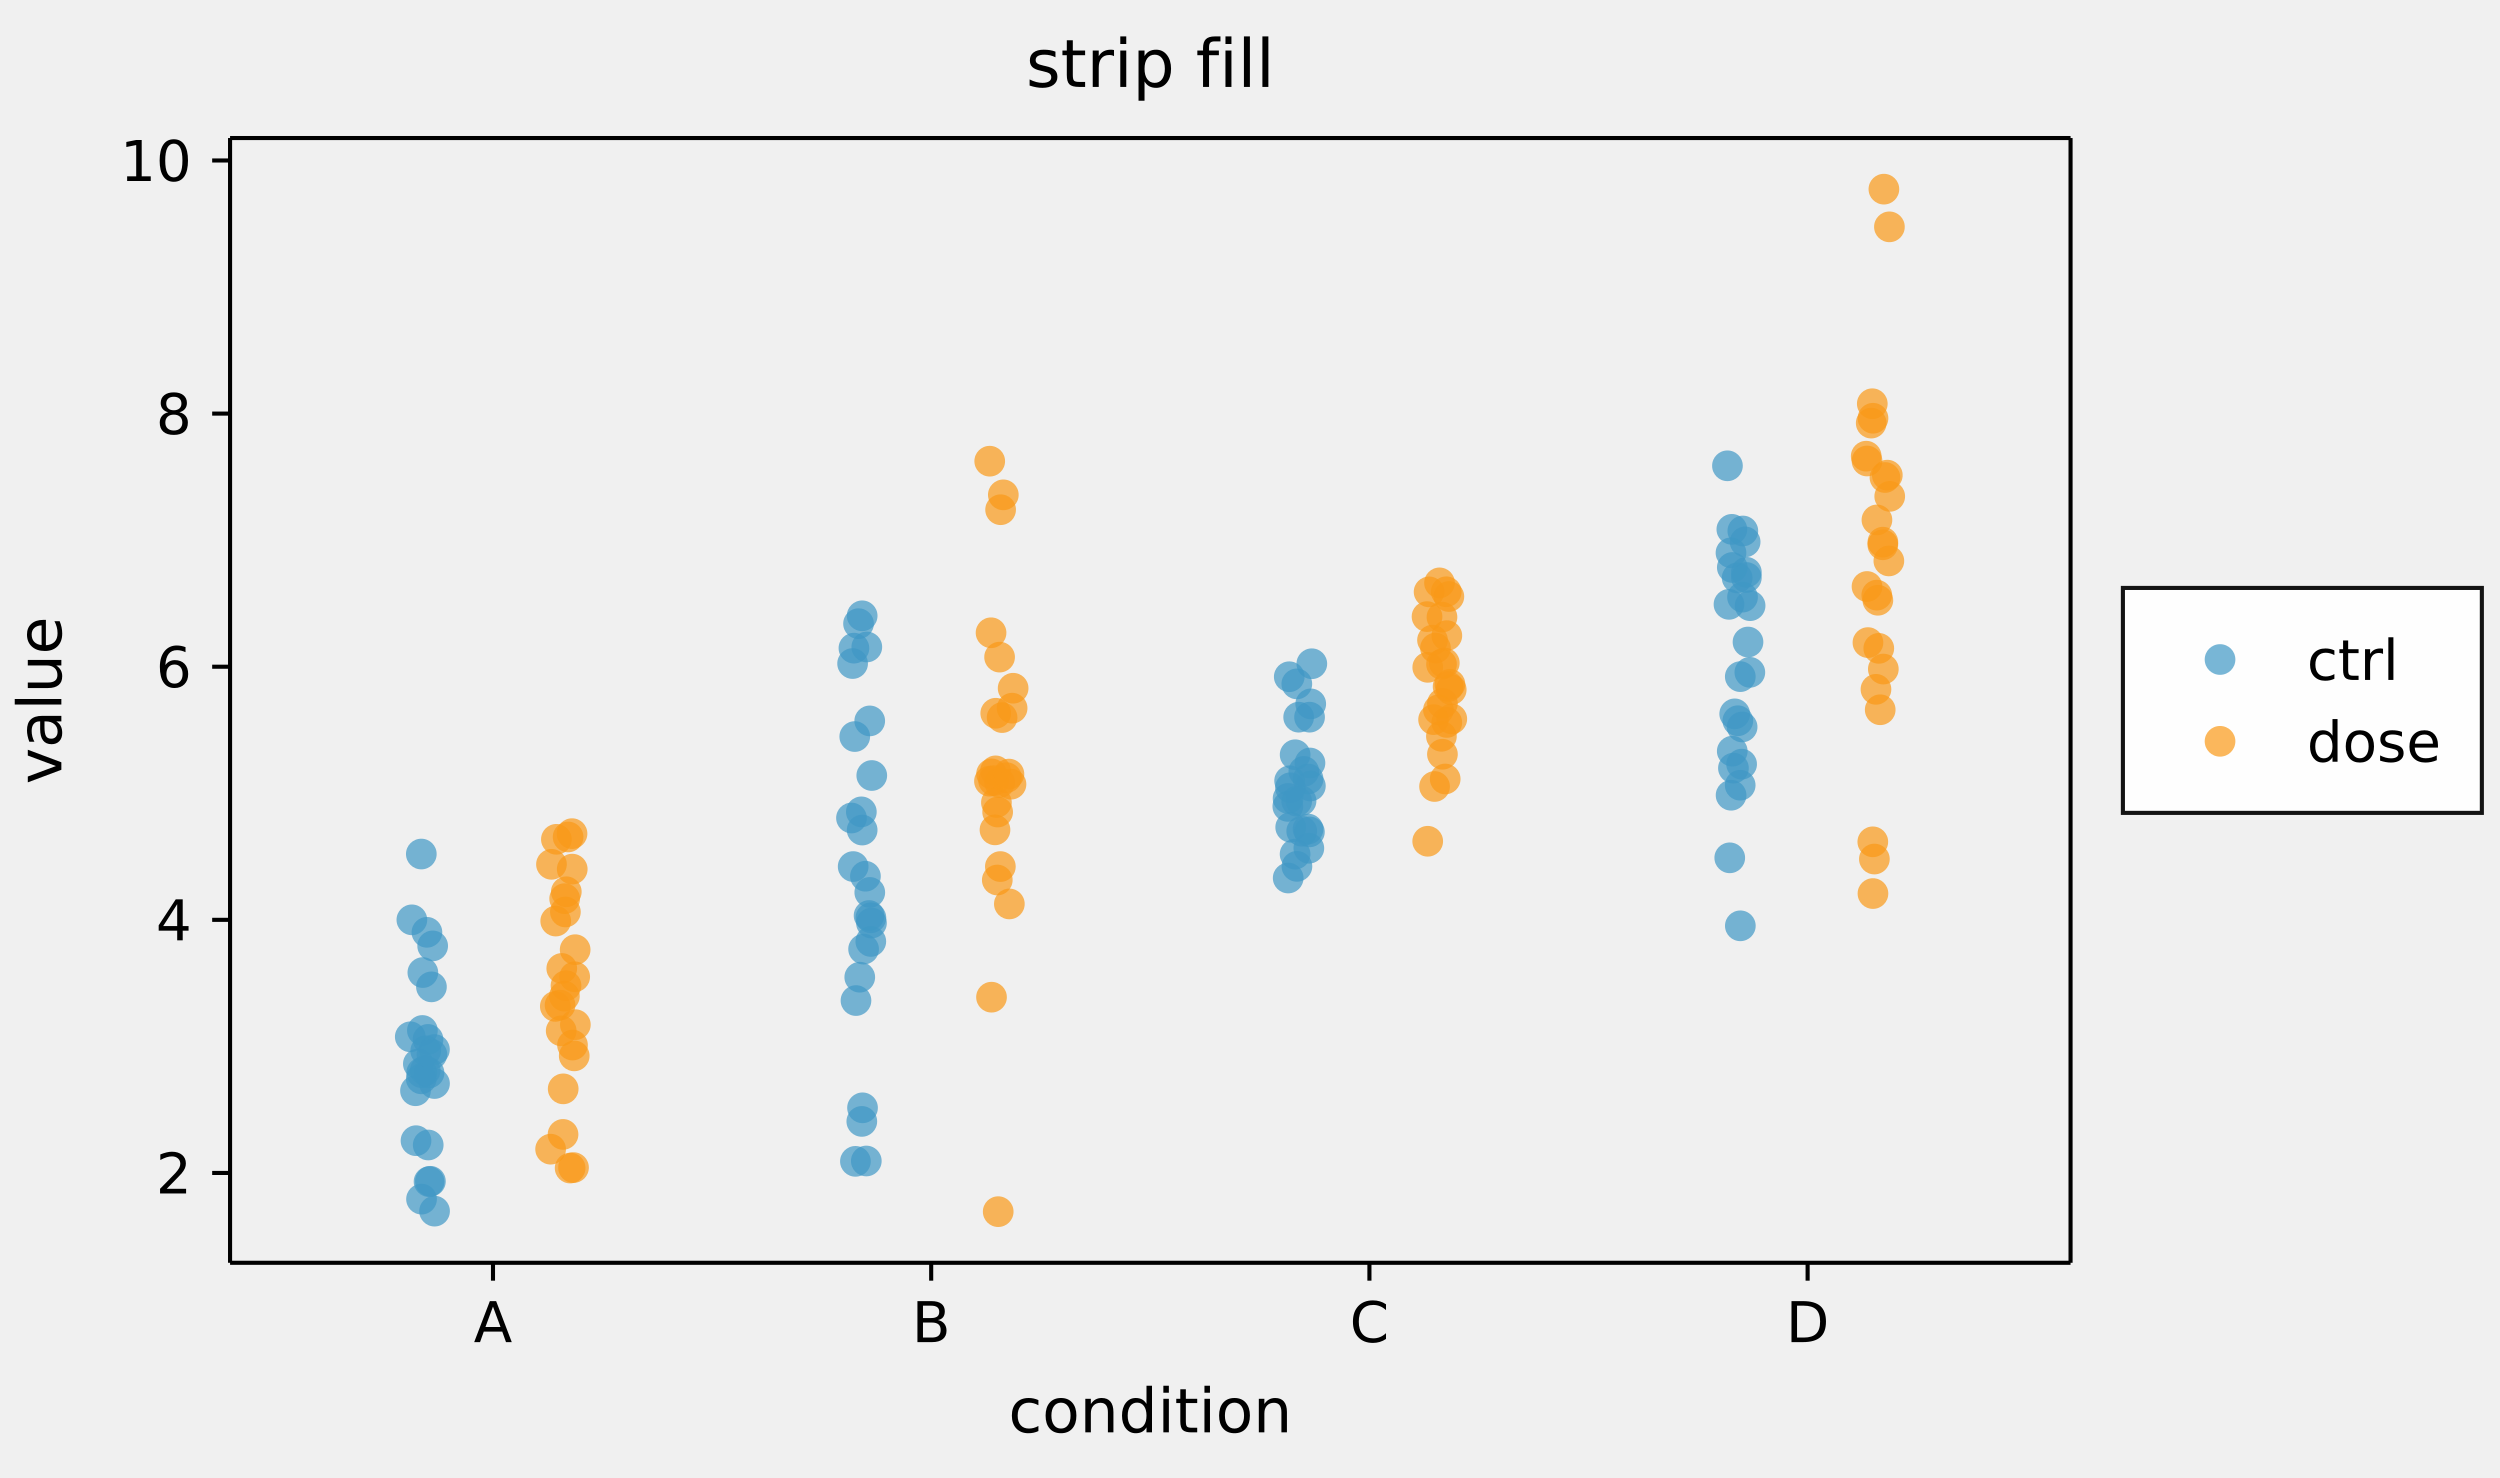
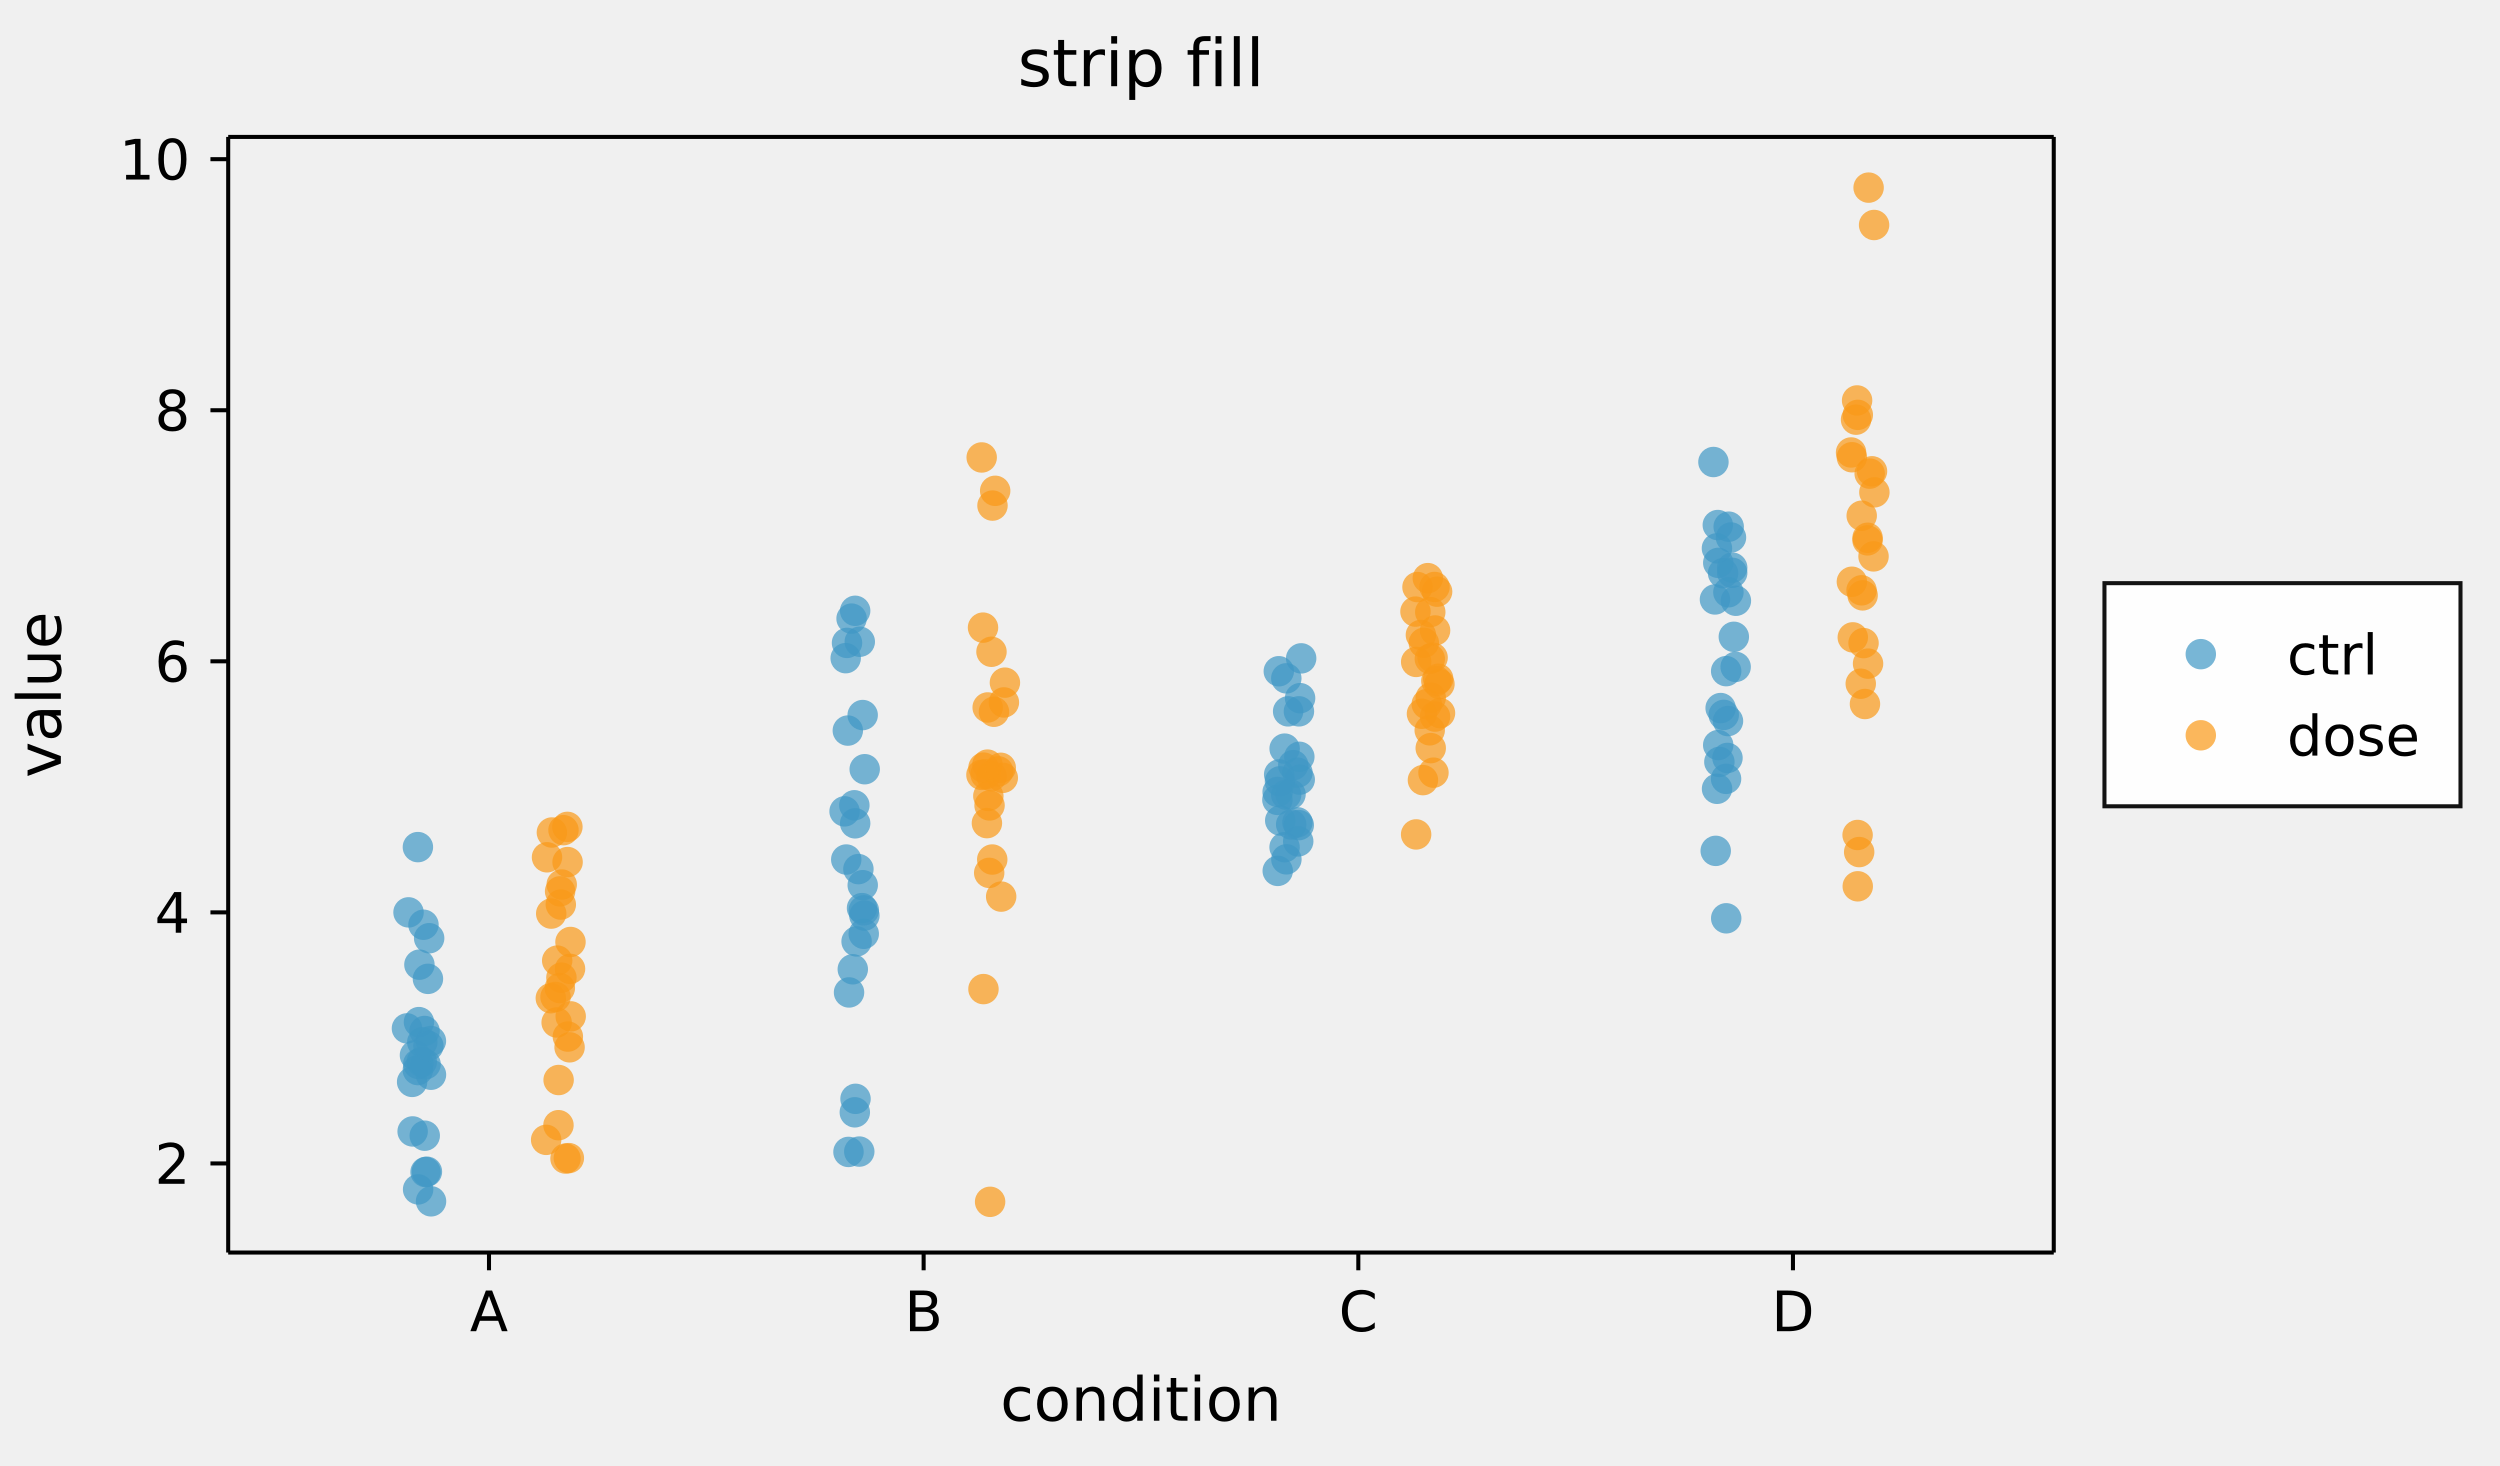
- <svg xmlns="http://www.w3.org/2000/svg" width="489" height="289" viewBox="0 0 489 289" font-family="DejaVu Sans, Bitstream Vera Sans, Verdana, Arial, sans-serif" font-size="11" style="background:#fff" data-plotlet-version="0.4.5" data-plotlet-schema="2" data-plotlet-kind="figure">
-   <g transform="translate(45,27)" data-plotlet-kind="panel" data-plotlet-title="strip fill" data-plotlet-xlabel="condition" data-plotlet-ylabel="value" data-plotlet-xscale="category" data-plotlet-yscale="linear" data-plotlet-ylim="1.29028640204,10.1774300857" data-plotlet-panel-bbox="0,0,489,289" data-plotlet-data-area="45,27,360,220">
+ <svg xmlns="http://www.w3.org/2000/svg" width="493" height="289" viewBox="0 0 493 289" font-family="DejaVu Sans, Bitstream Vera Sans, Verdana, Arial, sans-serif" font-size="11" style="background:#fff" data-plotlet-version="0.4.5" data-plotlet-schema="2" data-plotlet-kind="figure">
+   <g transform="translate(45,27)" data-plotlet-kind="panel" data-plotlet-title="strip fill" data-plotlet-xlabel="condition" data-plotlet-ylabel="value" data-plotlet-xscale="category" data-plotlet-yscale="linear" data-plotlet-ylim="1.29028640204,10.1774300857" data-plotlet-panel-bbox="0,0,493,289" data-plotlet-data-area="45,27,360,220">
    <svg x="0" y="0" width="360" height="220" overflow="hidden">
      <g class="plotlet-artist" data-plotlet-type="strip" data-plotlet-index="0" data-plotlet-color="#1f77b4">
        <circle cx="35.25" cy="175.80" r="3.00" fill="#3F97C5" opacity="0.7" />
        <circle cx="35.56" cy="152.92" r="3.00" fill="#3F97C5" opacity="0.7" />
        <circle cx="36.37" cy="196.12" r="3.00" fill="#3F97C5" opacity="0.7" />
        <circle cx="39.63" cy="158.02" r="3.00" fill="#3F97C5" opacity="0.7" />
        <circle cx="37.49" cy="182.81" r="3.00" fill="#3F97C5" opacity="0.7" />
        <circle cx="38.92" cy="182.86" r="3.00" fill="#3F97C5" opacity="0.7" />
        <circle cx="37.41" cy="140.05" r="3.00" fill="#3F97C5" opacity="0.7" />
        <circle cx="37.62" cy="174.56" r="3.00" fill="#3F97C5" opacity="0.7" />
        <circle cx="38.27" cy="178.53" r="3.00" fill="#3F97C5" opacity="0.7" />
        <circle cx="37.71" cy="163.23" r="3.00" fill="#3F97C5" opacity="0.7" />
        <circle cx="38.51" cy="155.36" r="3.00" fill="#3F97C5" opacity="0.7" />
        <circle cx="39.98" cy="178.29" r="3.00" fill="#3F97C5" opacity="0.7" />
        <circle cx="39.39" cy="166.03" r="3.00" fill="#3F97C5" opacity="0.7" />
        <circle cx="38.76" cy="196.96" r="3.00" fill="#3F97C5" opacity="0.7" />
        <circle cx="39.99" cy="184.94" r="3.00" fill="#3F97C5" opacity="0.7" />
        <circle cx="36.27" cy="186.35" r="3.00" fill="#3F97C5" opacity="0.7" />
        <circle cx="39.19" cy="204.06" r="3.00" fill="#3F97C5" opacity="0.7" />
        <circle cx="37.45" cy="207.55" r="3.00" fill="#3F97C5" opacity="0.7" />
        <circle cx="40.00" cy="209.90" r="3.00" fill="#3F97C5" opacity="0.7" />
        <circle cx="38.18" cy="182.40" r="3.00" fill="#3F97C5" opacity="0.7" />
        <circle cx="36.83" cy="181.09" r="3.00" fill="#3F97C5" opacity="0.7" />
        <circle cx="37.40" cy="184.02" r="3.00" fill="#3F97C5" opacity="0.7" />
        <circle cx="38.72" cy="176.31" r="3.00" fill="#3F97C5" opacity="0.7" />
        <circle cx="38.92" cy="204.13" r="3.00" fill="#3F97C5" opacity="0.7" />
        <circle cx="39.48" cy="179.25" r="3.00" fill="#3F97C5" opacity="0.7" />
        <circle cx="63.70" cy="153.16" r="3.00" fill="#F99917" opacity="0.7" />
        <circle cx="66.93" cy="143.00" r="3.00" fill="#F99917" opacity="0.7" />
        <circle cx="64.77" cy="174.63" r="3.00" fill="#F99917" opacity="0.7" />
        <circle cx="65.71" cy="165.79" r="3.00" fill="#F99917" opacity="0.7" />
        <circle cx="62.70" cy="197.78" r="3.00" fill="#F99917" opacity="0.7" />
        <circle cx="65.40" cy="167.85" r="3.00" fill="#F99917" opacity="0.7" />
        <circle cx="67.18" cy="201.38" r="3.00" fill="#F99917" opacity="0.7" />
        <circle cx="65.16" cy="185.98" r="3.00" fill="#F99917" opacity="0.7" />
        <circle cx="66.89" cy="136.06" r="3.00" fill="#F99917" opacity="0.7" />
        <circle cx="66.52" cy="201.47" r="3.00" fill="#F99917" opacity="0.7" />
        <circle cx="62.87" cy="142.06" r="3.00" fill="#F99917" opacity="0.7" />
        <circle cx="65.59" cy="151.38" r="3.00" fill="#F99917" opacity="0.7" />
        <circle cx="67.41" cy="164.06" r="3.00" fill="#F99917" opacity="0.7" />
        <circle cx="65.45" cy="148.78" r="3.00" fill="#F99917" opacity="0.7" />
        <circle cx="65.77" cy="147.43" r="3.00" fill="#F99917" opacity="0.7" />
        <circle cx="63.83" cy="137.17" r="3.00" fill="#F99917" opacity="0.7" />
        <circle cx="64.88" cy="162.43" r="3.00" fill="#F99917" opacity="0.7" />
        <circle cx="64.55" cy="169.60" r="3.00" fill="#F99917" opacity="0.7" />
        <circle cx="63.62" cy="169.85" r="3.00" fill="#F99917" opacity="0.7" />
        <circle cx="66.98" cy="177.41" r="3.00" fill="#F99917" opacity="0.7" />
        <circle cx="67.50" cy="158.76" r="3.00" fill="#F99917" opacity="0.7" />
        <circle cx="67.54" cy="173.43" r="3.00" fill="#F99917" opacity="0.7" />
        <circle cx="66.12" cy="136.71" r="3.00" fill="#F99917" opacity="0.7" />
        <circle cx="65.13" cy="194.89" r="3.00" fill="#F99917" opacity="0.7" />
        <circle cx="67.32" cy="179.53" r="3.00" fill="#F99917" opacity="0.7" />
        <circle cx="123.17" cy="164.14" r="3.00" fill="#3F97C5" opacity="0.7" />
        <circle cx="123.57" cy="192.35" r="3.00" fill="#3F97C5" opacity="0.7" />
        <circle cx="123.64" cy="93.45" r="3.00" fill="#3F97C5" opacity="0.7" />
        <circle cx="122.32" cy="200.16" r="3.00" fill="#3F97C5" opacity="0.7" />
        <circle cx="125.13" cy="147.56" r="3.00" fill="#3F97C5" opacity="0.7" />
        <circle cx="125.46" cy="153.55" r="3.00" fill="#3F97C5" opacity="0.7" />
        <circle cx="124.55" cy="99.55" r="3.00" fill="#3F97C5" opacity="0.7" />
        <circle cx="123.71" cy="189.69" r="3.00" fill="#3F97C5" opacity="0.7" />
        <circle cx="125.12" cy="114.01" r="3.00" fill="#3F97C5" opacity="0.7" />
        <circle cx="123.92" cy="158.65" r="3.00" fill="#3F97C5" opacity="0.7" />
        <circle cx="124.28" cy="144.39" r="3.00" fill="#3F97C5" opacity="0.7" />
        <circle cx="125.33" cy="157.15" r="3.00" fill="#3F97C5" opacity="0.7" />
        <circle cx="125.52" cy="124.69" r="3.00" fill="#3F97C5" opacity="0.7" />
        <circle cx="122.43" cy="168.71" r="3.00" fill="#3F97C5" opacity="0.7" />
        <circle cx="121.88" cy="142.50" r="3.00" fill="#3F97C5" opacity="0.7" />
        <circle cx="123.48" cy="131.80" r="3.00" fill="#3F97C5" opacity="0.7" />
        <circle cx="122.93" cy="94.99" r="3.00" fill="#3F97C5" opacity="0.7" />
        <circle cx="124.45" cy="200.09" r="3.00" fill="#3F97C5" opacity="0.7" />
        <circle cx="121.77" cy="102.79" r="3.00" fill="#3F97C5" opacity="0.7" />
        <circle cx="122.19" cy="117.07" r="3.00" fill="#3F97C5" opacity="0.7" />
        <circle cx="125.35" cy="152.52" r="3.00" fill="#3F97C5" opacity="0.7" />
        <circle cx="121.55" cy="133.00" r="3.00" fill="#3F97C5" opacity="0.7" />
        <circle cx="124.99" cy="152.08" r="3.00" fill="#3F97C5" opacity="0.7" />
        <circle cx="122.03" cy="99.78" r="3.00" fill="#3F97C5" opacity="0.7" />
        <circle cx="123.64" cy="135.36" r="3.00" fill="#3F97C5" opacity="0.7" />
        <circle cx="150.53" cy="126.08" r="3.00" fill="#F99917" opacity="0.7" />
        <circle cx="152.75" cy="126.39" r="3.00" fill="#F99917" opacity="0.7" />
        <circle cx="149.35" cy="125.69" r="3.00" fill="#F99917" opacity="0.7" />
        <circle cx="151.86" cy="125.11" r="3.00" fill="#F99917" opacity="0.7" />
        <circle cx="150.67" cy="142.50" r="3.00" fill="#F99917" opacity="0.7" />
        <circle cx="151.25" cy="69.79" r="3.00" fill="#F99917" opacity="0.7" />
        <circle cx="148.94" cy="168.05" r="3.00" fill="#F99917" opacity="0.7" />
        <circle cx="150.25" cy="210.00" r="3.00" fill="#F99917" opacity="0.7" />
        <circle cx="149.73" cy="123.78" r="3.00" fill="#F99917" opacity="0.7" />
        <circle cx="148.95" cy="124.37" r="3.00" fill="#F99917" opacity="0.7" />
        <circle cx="152.97" cy="111.52" r="3.00" fill="#F99917" opacity="0.7" />
        <circle cx="148.54" cy="125.80" r="3.00" fill="#F99917" opacity="0.7" />
        <circle cx="152.35" cy="124.41" r="3.00" fill="#F99917" opacity="0.7" />
        <circle cx="149.77" cy="112.51" r="3.00" fill="#F99917" opacity="0.7" />
        <circle cx="148.85" cy="96.77" r="3.00" fill="#F99917" opacity="0.7" />
        <circle cx="150.14" cy="131.83" r="3.00" fill="#F99917" opacity="0.7" />
        <circle cx="149.90" cy="129.97" r="3.00" fill="#F99917" opacity="0.7" />
        <circle cx="150.72" cy="72.70" r="3.00" fill="#F99917" opacity="0.7" />
        <circle cx="153.17" cy="107.62" r="3.00" fill="#F99917" opacity="0.7" />
        <circle cx="150.07" cy="145.13" r="3.00" fill="#F99917" opacity="0.7" />
        <circle cx="148.59" cy="63.21" r="3.00" fill="#F99917" opacity="0.7" />
        <circle cx="150.52" cy="101.53" r="3.00" fill="#F99917" opacity="0.7" />
        <circle cx="149.62" cy="135.32" r="3.00" fill="#F99917" opacity="0.7" />
        <circle cx="152.43" cy="149.81" r="3.00" fill="#F99917" opacity="0.7" />
        <circle cx="151.01" cy="113.36" r="3.00" fill="#F99917" opacity="0.7" />
        <circle cx="209.62" cy="135.58" r="3.00" fill="#3F97C5" opacity="0.7" />
        <circle cx="211.01" cy="138.92" r="3.00" fill="#3F97C5" opacity="0.7" />
        <circle cx="208.68" cy="142.46" r="3.00" fill="#3F97C5" opacity="0.7" />
        <circle cx="206.90" cy="130.73" r="3.00" fill="#3F97C5" opacity="0.7" />
        <circle cx="208.66" cy="106.77" r="3.00" fill="#3F97C5" opacity="0.7" />
        <circle cx="209.49" cy="129.65" r="3.00" fill="#3F97C5" opacity="0.7" />
        <circle cx="206.97" cy="144.74" r="3.00" fill="#3F97C5" opacity="0.7" />
        <circle cx="211.15" cy="113.28" r="3.00" fill="#3F97C5" opacity="0.7" />
        <circle cx="211.23" cy="122.24" r="3.00" fill="#3F97C5" opacity="0.7" />
        <circle cx="211.38" cy="110.68" r="3.00" fill="#3F97C5" opacity="0.7" />
        <circle cx="207.18" cy="105.37" r="3.00" fill="#3F97C5" opacity="0.7" />
        <circle cx="207.25" cy="125.72" r="3.00" fill="#3F97C5" opacity="0.7" />
        <circle cx="210.86" cy="125.37" r="3.00" fill="#3F97C5" opacity="0.7" />
        <circle cx="210.03" cy="123.89" r="3.00" fill="#3F97C5" opacity="0.7" />
        <circle cx="208.32" cy="140.07" r="3.00" fill="#3F97C5" opacity="0.7" />
        <circle cx="209.02" cy="113.28" r="3.00" fill="#3F97C5" opacity="0.7" />
        <circle cx="211.59" cy="102.83" r="3.00" fill="#3F97C5" opacity="0.7" />
        <circle cx="208.33" cy="120.63" r="3.00" fill="#3F97C5" opacity="0.7" />
        <circle cx="211.31" cy="126.74" r="3.00" fill="#3F97C5" opacity="0.7" />
        <circle cx="207.41" cy="127.08" r="3.00" fill="#3F97C5" opacity="0.7" />
        <circle cx="207.46" cy="134.81" r="3.00" fill="#3F97C5" opacity="0.7" />
        <circle cx="210.85" cy="135.16" r="3.00" fill="#3F97C5" opacity="0.7" />
        <circle cx="206.95" cy="129.17" r="3.00" fill="#3F97C5" opacity="0.7" />
        <circle cx="211.12" cy="135.72" r="3.00" fill="#3F97C5" opacity="0.7" />
        <circle cx="208.63" cy="129.71" r="3.00" fill="#3F97C5" opacity="0.7" />
        <circle cx="235.60" cy="126.84" r="3.00" fill="#F99917" opacity="0.7" />
        <circle cx="235.20" cy="98.21" r="3.00" fill="#F99917" opacity="0.7" />
        <circle cx="237.51" cy="102.68" r="3.00" fill="#F99917" opacity="0.7" />
        <circle cx="237.14" cy="120.53" r="3.00" fill="#F99917" opacity="0.7" />
        <circle cx="234.26" cy="137.55" r="3.00" fill="#F99917" opacity="0.7" />
        <circle cx="234.27" cy="103.53" r="3.00" fill="#F99917" opacity="0.7" />
        <circle cx="236.57" cy="87.01" r="3.00" fill="#F99917" opacity="0.7" />
        <circle cx="237.99" cy="114.31" r="3.00" fill="#F99917" opacity="0.7" />
        <circle cx="237.14" cy="110.59" r="3.00" fill="#F99917" opacity="0.7" />
        <circle cx="236.36" cy="111.85" r="3.00" fill="#F99917" opacity="0.7" />
        <circle cx="237.05" cy="93.71" r="3.00" fill="#F99917" opacity="0.7" />
        <circle cx="236.94" cy="117.02" r="3.00" fill="#F99917" opacity="0.7" />
        <circle cx="234.53" cy="88.77" r="3.00" fill="#F99917" opacity="0.7" />
        <circle cx="238.86" cy="107.91" r="3.00" fill="#F99917" opacity="0.7" />
        <circle cx="238.40" cy="89.68" r="3.00" fill="#F99917" opacity="0.7" />
        <circle cx="236.96" cy="102.93" r="3.00" fill="#F99917" opacity="0.7" />
        <circle cx="238.61" cy="106.85" r="3.00" fill="#F99917" opacity="0.7" />
        <circle cx="237.68" cy="125.37" r="3.00" fill="#F99917" opacity="0.7" />
        <circle cx="238.97" cy="113.62" r="3.00" fill="#F99917" opacity="0.7" />
        <circle cx="238.25" cy="107.29" r="3.00" fill="#F99917" opacity="0.7" />
        <circle cx="234.13" cy="93.61" r="3.00" fill="#F99917" opacity="0.7" />
        <circle cx="235.78" cy="99.77" r="3.00" fill="#F99917" opacity="0.7" />
        <circle cx="235.41" cy="113.76" r="3.00" fill="#F99917" opacity="0.7" />
        <circle cx="238.00" cy="97.33" r="3.00" fill="#F99917" opacity="0.7" />
        <circle cx="237.89" cy="88.75" r="3.00" fill="#F99917" opacity="0.7" />
        <circle cx="295.40" cy="105.35" r="3.00" fill="#3F97C5" opacity="0.7" />
        <circle cx="294.92" cy="113.98" r="3.00" fill="#3F97C5" opacity="0.7" />
        <circle cx="294.31" cy="112.63" r="3.00" fill="#3F97C5" opacity="0.7" />
        <circle cx="295.90" cy="76.86" r="3.00" fill="#3F97C5" opacity="0.7" />
        <circle cx="296.59" cy="84.94" r="3.00" fill="#3F97C5" opacity="0.7" />
        <circle cx="293.60" cy="128.55" r="3.00" fill="#3F97C5" opacity="0.7" />
        <circle cx="295.84" cy="89.80" r="3.00" fill="#3F97C5" opacity="0.7" />
        <circle cx="295.76" cy="115.19" r="3.00" fill="#3F97C5" opacity="0.7" />
        <circle cx="294.06" cy="123.25" r="3.00" fill="#3F97C5" opacity="0.7" />
        <circle cx="292.89" cy="64.11" r="3.00" fill="#3F97C5" opacity="0.7" />
        <circle cx="293.75" cy="76.54" r="3.00" fill="#3F97C5" opacity="0.7" />
        <circle cx="295.66" cy="122.47" r="3.00" fill="#3F97C5" opacity="0.7" />
        <circle cx="296.91" cy="98.58" r="3.00" fill="#3F97C5" opacity="0.7" />
        <circle cx="294.79" cy="86.04" r="3.00" fill="#3F97C5" opacity="0.7" />
        <circle cx="293.83" cy="119.93" r="3.00" fill="#3F97C5" opacity="0.7" />
        <circle cx="297.27" cy="104.51" r="3.00" fill="#3F97C5" opacity="0.7" />
        <circle cx="293.58" cy="81.13" r="3.00" fill="#3F97C5" opacity="0.7" />
        <circle cx="295.41" cy="154.09" r="3.00" fill="#3F97C5" opacity="0.7" />
        <circle cx="293.19" cy="91.21" r="3.00" fill="#3F97C5" opacity="0.7" />
        <circle cx="296.35" cy="78.99" r="3.00" fill="#3F97C5" opacity="0.7" />
        <circle cx="296.59" cy="85.96" r="3.00" fill="#3F97C5" opacity="0.7" />
        <circle cx="293.34" cy="140.79" r="3.00" fill="#3F97C5" opacity="0.7" />
        <circle cx="297.32" cy="91.47" r="3.00" fill="#3F97C5" opacity="0.7" />
        <circle cx="295.38" cy="126.59" r="3.00" fill="#3F97C5" opacity="0.7" />
        <circle cx="293.84" cy="84.00" r="3.00" fill="#3F97C5" opacity="0.7" />
        <circle cx="320.19" cy="63.17" r="3.00" fill="#F99917" opacity="0.7" />
        <circle cx="322.13" cy="74.70" r="3.00" fill="#F99917" opacity="0.7" />
        <circle cx="323.38" cy="103.87" r="3.00" fill="#F99917" opacity="0.7" />
        <circle cx="320.37" cy="98.69" r="3.00" fill="#F99917" opacity="0.7" />
        <circle cx="321.01" cy="55.76" r="3.00" fill="#F99917" opacity="0.7" />
        <circle cx="321.94" cy="107.83" r="3.00" fill="#F99917" opacity="0.7" />
        <circle cx="323.70" cy="66.40" r="3.00" fill="#F99917" opacity="0.7" />
        <circle cx="324.16" cy="65.94" r="3.00" fill="#F99917" opacity="0.7" />
        <circle cx="322.10" cy="89.41" r="3.00" fill="#F99917" opacity="0.7" />
        <circle cx="323.49" cy="10.00" r="3.00" fill="#F99917" opacity="0.7" />
        <circle cx="323.29" cy="79.05" r="3.00" fill="#F99917" opacity="0.7" />
        <circle cx="324.57" cy="17.37" r="3.00" fill="#F99917" opacity="0.7" />
        <circle cx="321.63" cy="141.03" r="3.00" fill="#F99917" opacity="0.7" />
        <circle cx="321.35" cy="147.78" r="3.00" fill="#F99917" opacity="0.7" />
        <circle cx="321.22" cy="51.97" r="3.00" fill="#F99917" opacity="0.7" />
        <circle cx="320.03" cy="62.23" r="3.00" fill="#F99917" opacity="0.7" />
        <circle cx="322.31" cy="90.41" r="3.00" fill="#F99917" opacity="0.7" />
        <circle cx="324.46" cy="82.72" r="3.00" fill="#F99917" opacity="0.7" />
        <circle cx="321.32" cy="137.66" r="3.00" fill="#F99917" opacity="0.7" />
        <circle cx="322.49" cy="99.82" r="3.00" fill="#F99917" opacity="0.7" />
        <circle cx="322.77" cy="111.83" r="3.00" fill="#F99917" opacity="0.7" />
        <circle cx="320.19" cy="87.72" r="3.00" fill="#F99917" opacity="0.7" />
        <circle cx="321.36" cy="54.81" r="3.00" fill="#F99917" opacity="0.7" />
        <circle cx="323.28" cy="79.56" r="3.00" fill="#F99917" opacity="0.7" />
        <circle cx="324.63" cy="70.09" r="3.00" fill="#F99917" opacity="0.7" />
      </g>
    </svg>
    <line x1="0" y1="0" x2="360" y2="0" stroke="#000000" stroke-width="0.8" />
    <line x1="0" y1="220" x2="360" y2="220" stroke="#000000" stroke-width="0.8" />
    <line x1="0" y1="0" x2="0" y2="220" stroke="#000000" stroke-width="0.8" />
    <line x1="360" y1="0" x2="360" y2="220" stroke="#000000" stroke-width="0.8" />
    <line x1="51.43" x2="51.43" y1="220" y2="223.5" stroke="#000000" stroke-width="0.8" />
    <path d="M51.426 228.569 49.954 232.56H52.903ZM50.814 227.5H52.044L55.1 235.519H53.972L53.241 233.462H49.627L48.896 235.519H47.752Z" fill="#000" />
    <line x1="137.14" x2="137.14" y1="220" y2="223.5" stroke="#000000" stroke-width="0.8" />
    <path d="M135.534 231.689V234.627H137.274Q138.15 234.627 138.572 234.265Q138.993 233.902 138.993 233.156Q138.993 232.404 138.572 232.047Q138.15 231.689 137.274 231.689ZM135.534 228.392V230.809H137.14Q137.935 230.809 138.324 230.51Q138.714 230.212 138.714 229.6Q138.714 228.993 138.324 228.692Q137.935 228.392 137.14 228.392ZM134.449 227.5H137.221Q138.461 227.5 139.133 228.016Q139.804 228.531 139.804 229.482Q139.804 230.218 139.46 230.653Q139.117 231.088 138.451 231.195Q139.251 231.367 139.694 231.912Q140.137 232.458 140.137 233.274Q140.137 234.348 139.407 234.934Q138.676 235.519 137.328 235.519H134.449Z" fill="#000" />
    <line x1="222.86" x2="222.86" y1="220" y2="223.5" stroke="#000000" stroke-width="0.8" />
    <path d="M226.101 228.118V229.262Q225.553 228.751 224.933 228.499Q224.313 228.247 223.614 228.247Q222.239 228.247 221.509 229.087Q220.779 229.928 220.779 231.518Q220.779 233.102 221.509 233.943Q222.239 234.783 223.614 234.783Q224.313 234.783 224.933 234.531Q225.553 234.278 226.101 233.768V234.901Q225.532 235.288 224.895 235.481Q224.259 235.675 223.55 235.675Q221.729 235.675 220.682 234.56Q219.634 233.446 219.634 231.518Q219.634 229.584 220.682 228.469Q221.729 227.355 223.55 227.355Q224.27 227.355 224.906 227.546Q225.543 227.736 226.101 228.118Z" fill="#000" />
    <line x1="308.57" x2="308.57" y1="220" y2="223.5" stroke="#000000" stroke-width="0.8" />
    <path d="M306.501 228.392V234.627H307.811Q309.471 234.627 310.242 233.875Q311.013 233.124 311.013 231.501Q311.013 229.89 310.242 229.141Q309.471 228.392 307.811 228.392ZM305.416 227.5H307.645Q309.976 227.5 311.066 228.469Q312.157 229.439 312.157 231.501Q312.157 233.575 311.061 234.547Q309.965 235.519 307.645 235.519H305.416Z" fill="#000" />
    <line x1="0" x2="-3.5" y1="202.43" y2="202.43" stroke="#000000" stroke-width="0.8" />
    <path d="M-12.388 205.528H-8.601V206.441H-13.693V205.528Q-13.075 204.888 -12.009 203.812Q-10.943 202.735 -10.669 202.423Q-10.148 201.838 -9.941 201.432Q-9.734 201.027 -9.734 200.635Q-9.734 199.995 -10.183 199.593Q-10.631 199.19 -11.351 199.19Q-11.861 199.19 -12.428 199.367Q-12.995 199.544 -13.639 199.904V198.808Q-12.984 198.545 -12.415 198.411Q-11.845 198.277 -11.373 198.277Q-10.126 198.277 -9.385 198.9Q-8.644 199.523 -8.644 200.565Q-8.644 201.059 -8.829 201.502Q-9.015 201.945 -9.503 202.547Q-9.638 202.702 -10.357 203.446Q-11.077 204.19 -12.388 205.528Z" fill="#000" />
    <line x1="0" x2="-3.5" y1="152.92" y2="152.92" stroke="#000000" stroke-width="0.8" />
    <path d="M-10.341 149.857 -13.081 154.138H-10.341ZM-10.626 148.912H-9.262V154.138H-8.118V155.04H-9.262V156.931H-10.341V155.04H-13.961V153.993Z" fill="#000" />
    <line x1="0" x2="-3.5" y1="103.41" y2="103.41" stroke="#000000" stroke-width="0.8" />
    <path d="M-10.868 102.979Q-11.598 102.979 -12.025 103.479Q-12.452 103.978 -12.452 104.848Q-12.452 105.713 -12.025 106.215Q-11.598 106.718 -10.868 106.718Q-10.137 106.718 -9.71 106.215Q-9.283 105.713 -9.283 104.848Q-9.283 103.978 -9.71 103.479Q-10.137 102.979 -10.868 102.979ZM-8.714 99.579V100.568Q-9.122 100.374 -9.538 100.272Q-9.955 100.17 -10.363 100.17Q-11.437 100.17 -12.004 100.895Q-12.57 101.62 -12.651 103.087Q-12.334 102.619 -11.856 102.37Q-11.378 102.12 -10.803 102.12Q-9.595 102.12 -8.894 102.853Q-8.193 103.586 -8.193 104.848Q-8.193 106.084 -8.923 106.83Q-9.654 107.577 -10.868 107.577Q-12.259 107.577 -12.995 106.511Q-13.73 105.445 -13.73 103.42Q-13.73 101.518 -12.828 100.388Q-11.926 99.257 -10.406 99.257Q-9.998 99.257 -9.581 99.338Q-9.165 99.418 -8.714 99.579Z" fill="#000" />
    <line x1="0" x2="-3.5" y1="53.90" y2="53.90" stroke="#000000" stroke-width="0.8" />
    <path d="M-11.002 54.103Q-11.775 54.103 -12.219 54.517Q-12.662 54.931 -12.662 55.656Q-12.662 56.381 -12.219 56.794Q-11.775 57.208 -11.002 57.208Q-10.229 57.208 -9.783 56.792Q-9.337 56.375 -9.337 55.656Q-9.337 54.931 -9.78 54.517Q-10.223 54.103 -11.002 54.103ZM-12.087 53.641Q-12.785 53.47 -13.175 52.992Q-13.564 52.514 -13.564 51.826Q-13.564 50.865 -12.879 50.306Q-12.194 49.747 -11.002 49.747Q-9.804 49.747 -9.122 50.306Q-8.44 50.865 -8.44 51.826Q-8.44 52.514 -8.829 52.992Q-9.219 53.47 -9.912 53.641Q-9.127 53.824 -8.69 54.356Q-8.252 54.888 -8.252 55.656Q-8.252 56.821 -8.964 57.444Q-9.675 58.067 -11.002 58.067Q-12.329 58.067 -13.04 57.444Q-13.752 56.821 -13.752 55.656Q-13.752 54.888 -13.312 54.356Q-12.871 53.824 -12.087 53.641ZM-12.484 51.928Q-12.484 52.551 -12.095 52.9Q-11.706 53.249 -11.002 53.249Q-10.304 53.249 -9.909 52.9Q-9.514 52.551 -9.514 51.928Q-9.514 51.305 -9.909 50.956Q-10.304 50.607 -11.002 50.607Q-11.706 50.607 -12.095 50.956Q-12.484 51.305 -12.484 51.928Z" fill="#000" />
    <line x1="0" x2="-3.5" y1="4.39" y2="4.39" stroke="#000000" stroke-width="0.8" />
    <path d="M-20.133 7.489H-18.36V1.371L-20.289 1.758V0.769L-18.371 0.383H-17.286V7.489H-15.514V8.402H-20.133ZM-11.002 1.097Q-11.84 1.097 -12.261 1.922Q-12.683 2.746 -12.683 4.4Q-12.683 6.049 -12.261 6.874Q-11.84 7.698 -11.002 7.698Q-10.159 7.698 -9.737 6.874Q-9.315 6.049 -9.315 4.4Q-9.315 2.746 -9.737 1.922Q-10.159 1.097 -11.002 1.097ZM-11.002 0.238Q-9.654 0.238 -8.942 1.304Q-8.23 2.37 -8.23 4.4Q-8.23 6.425 -8.942 7.491Q-9.654 8.558 -11.002 8.558Q-12.35 8.558 -13.062 7.491Q-13.773 6.425 -13.773 4.4Q-13.773 2.37 -13.062 1.304Q-12.35 0.238 -11.002 0.238Z" fill="#000" />
    <path d="M158.112 246.859V247.867Q157.655 247.615 157.195 247.489Q156.735 247.363 156.267 247.363Q155.218 247.363 154.638 248.028Q154.058 248.693 154.058 249.895Q154.058 251.096 154.638 251.761Q155.218 252.426 156.267 252.426Q156.735 252.426 157.195 252.3Q157.655 252.174 158.112 251.922V252.918Q157.661 253.129 157.178 253.234Q156.694 253.34 156.149 253.34Q154.667 253.34 153.794 252.408Q152.921 251.477 152.921 249.895Q152.921 248.289 153.803 247.369Q154.685 246.449 156.22 246.449Q156.718 246.449 157.192 246.552Q157.667 246.654 158.112 246.859ZM162.53 247.363Q161.663 247.363 161.159 248.04Q160.655 248.717 160.655 249.895Q160.655 251.072 161.156 251.749Q161.657 252.426 162.53 252.426Q163.392 252.426 163.896 251.746Q164.399 251.066 164.399 249.895Q164.399 248.729 163.896 248.046Q163.392 247.363 162.53 247.363ZM162.53 246.449Q163.937 246.449 164.739 247.363Q165.542 248.277 165.542 249.895Q165.542 251.506 164.739 252.423Q163.937 253.34 162.53 253.34Q161.118 253.34 160.318 252.423Q159.519 251.506 159.519 249.895Q159.519 248.277 160.318 247.363Q161.118 246.449 162.53 246.449ZM172.784 249.209V253.17H171.706V249.244Q171.706 248.312 171.343 247.85Q170.979 247.387 170.253 247.387Q169.38 247.387 168.876 247.943Q168.372 248.5 168.372 249.461V253.17H167.288V246.607H168.372V247.627Q168.759 247.035 169.283 246.742Q169.808 246.449 170.493 246.449Q171.624 246.449 172.204 247.149Q172.784 247.85 172.784 249.209ZM179.253 247.604V244.053H180.331V253.17H179.253V252.186Q178.913 252.771 178.395 253.056Q177.876 253.34 177.149 253.34Q175.96 253.34 175.213 252.391Q174.466 251.441 174.466 249.895Q174.466 248.348 175.213 247.398Q175.96 246.449 177.149 246.449Q177.876 246.449 178.395 246.733Q178.913 247.018 179.253 247.604ZM175.579 249.895Q175.579 251.084 176.068 251.761Q176.558 252.438 177.413 252.438Q178.269 252.438 178.761 251.761Q179.253 251.084 179.253 249.895Q179.253 248.705 178.761 248.028Q178.269 247.352 177.413 247.352Q176.558 247.352 176.068 248.028Q175.579 248.705 175.579 249.895ZM182.552 246.607H183.63V253.17H182.552ZM182.552 244.053H183.63V245.418H182.552ZM186.952 244.744V246.607H189.173V247.445H186.952V251.008Q186.952 251.811 187.172 252.039Q187.392 252.268 188.065 252.268H189.173V253.17H188.065Q186.817 253.17 186.343 252.704Q185.868 252.238 185.868 251.008V247.445H185.077V246.607H185.868V244.744ZM190.591 246.607H191.669V253.17H190.591ZM190.591 244.053H191.669V245.418H190.591ZM196.468 247.363Q195.601 247.363 195.097 248.04Q194.593 248.717 194.593 249.895Q194.593 251.072 195.094 251.749Q195.595 252.426 196.468 252.426Q197.329 252.426 197.833 251.746Q198.337 251.066 198.337 249.895Q198.337 248.729 197.833 248.046Q197.329 247.363 196.468 247.363ZM196.468 246.449Q197.874 246.449 198.677 247.363Q199.479 248.277 199.479 249.895Q199.479 251.506 198.677 252.423Q197.874 253.34 196.468 253.34Q195.056 253.34 194.256 252.423Q193.456 251.506 193.456 249.895Q193.456 248.277 194.256 247.363Q195.056 246.449 196.468 246.449ZM206.722 249.209V253.17H205.644V249.244Q205.644 248.312 205.28 247.85Q204.917 247.387 204.19 247.387Q203.317 247.387 202.813 247.943Q202.31 248.5 202.31 249.461V253.17H201.226V246.607H202.31V247.627Q202.696 247.035 203.221 246.742Q203.745 246.449 204.431 246.449Q205.562 246.449 206.142 247.149Q206.722 247.85 206.722 249.209Z" fill="#000" />
    <g transform="translate(-33.0,110.0) rotate(-90)">
      <path d="M-16.031 -6.562H-14.889L-12.838 -1.055L-10.787 -6.562H-9.645L-12.105 0.0H-13.57ZM-5.174 -3.299Q-6.48 -3.299 -6.984 -3.0Q-7.488 -2.701 -7.488 -1.98Q-7.488 -1.406 -7.11 -1.069Q-6.732 -0.732 -6.082 -0.732Q-5.186 -0.732 -4.644 -1.368Q-4.102 -2.004 -4.102 -3.059V-3.299ZM-3.023 -3.744V0.0H-4.102V-0.996Q-4.471 -0.398 -5.021 -0.114Q-5.572 0.17 -6.369 0.17Q-7.377 0.17 -7.972 -0.396Q-8.566 -0.961 -8.566 -1.91Q-8.566 -3.018 -7.825 -3.58Q-7.084 -4.143 -5.613 -4.143H-4.102V-4.248Q-4.102 -4.992 -4.591 -5.399Q-5.08 -5.807 -5.965 -5.807Q-6.527 -5.807 -7.061 -5.672Q-7.594 -5.537 -8.086 -5.268V-6.264Q-7.494 -6.492 -6.938 -6.606Q-6.381 -6.721 -5.854 -6.721Q-4.43 -6.721 -3.727 -5.982Q-3.023 -5.244 -3.023 -3.744ZM-0.803 -9.117H0.275V0.0H-0.803ZM2.42 -2.59V-6.562H3.498V-2.631Q3.498 -1.699 3.861 -1.233Q4.225 -0.768 4.951 -0.768Q5.824 -0.768 6.331 -1.324Q6.838 -1.881 6.838 -2.842V-6.562H7.916V0.0H6.838V-1.008Q6.445 -0.41 5.927 -0.12Q5.408 0.17 4.723 0.17Q3.592 0.17 3.006 -0.533Q2.42 -1.236 2.42 -2.59ZM5.133 -6.721ZM15.75 -3.551V-3.023H10.793Q10.863 -1.91 11.464 -1.327Q12.064 -0.744 13.137 -0.744Q13.758 -0.744 14.341 -0.896Q14.924 -1.049 15.498 -1.354V-0.334Q14.918 -0.088 14.309 0.041Q13.699 0.17 13.072 0.17Q11.502 0.17 10.585 -0.744Q9.668 -1.658 9.668 -3.217Q9.668 -4.828 10.538 -5.774Q11.408 -6.721 12.885 -6.721Q14.209 -6.721 14.979 -5.868Q15.75 -5.016 15.75 -3.551ZM14.672 -3.867Q14.66 -4.752 14.177 -5.279Q13.693 -5.807 12.896 -5.807Q11.994 -5.807 11.452 -5.297Q10.91 -4.787 10.828 -3.861Z" fill="#000" />
    </g>
    <path d="M161.446 -16.9V-15.795Q160.951 -16.049 160.417 -16.176Q159.884 -16.303 159.313 -16.303Q158.443 -16.303 158.009 -16.037Q157.574 -15.77 157.574 -15.237Q157.574 -14.831 157.885 -14.599Q158.196 -14.367 159.135 -14.158L159.535 -14.069Q160.779 -13.802 161.303 -13.317Q161.827 -12.831 161.827 -11.961Q161.827 -10.971 161.043 -10.394Q160.259 -9.816 158.888 -9.816Q158.316 -9.816 157.698 -9.927Q157.079 -10.038 156.393 -10.26V-11.466Q157.041 -11.13 157.669 -10.962Q158.297 -10.793 158.913 -10.793Q159.738 -10.793 160.183 -11.076Q160.627 -11.358 160.627 -11.873Q160.627 -12.349 160.306 -12.603Q159.986 -12.856 158.9 -13.091L158.494 -13.187Q157.409 -13.415 156.926 -13.888Q156.444 -14.361 156.444 -15.186Q156.444 -16.189 157.155 -16.735Q157.866 -17.281 159.173 -17.281Q159.821 -17.281 160.392 -17.186Q160.963 -17.09 161.446 -16.9ZM164.842 -19.128V-17.109H167.248V-16.202H164.842V-12.342Q164.842 -11.473 165.08 -11.225Q165.318 -10.978 166.048 -10.978H167.248V-10.0H166.048Q164.696 -10.0 164.182 -10.505Q163.667 -11.009 163.667 -12.342V-16.202H162.811V-17.109H163.667V-19.128ZM172.903 -16.018Q172.707 -16.132 172.475 -16.186Q172.243 -16.24 171.964 -16.24Q170.974 -16.24 170.444 -15.595Q169.914 -14.951 169.914 -13.745V-10.0H168.739V-17.109H169.914V-16.005Q170.282 -16.652 170.872 -16.967Q171.462 -17.281 172.307 -17.281Q172.427 -17.281 172.573 -17.265Q172.719 -17.249 172.897 -17.217ZM174.128 -17.109H175.296V-10.0H174.128ZM174.128 -19.877H175.296V-18.398H174.128ZM178.87 -11.066V-7.296H177.696V-17.109H178.87V-16.03Q179.238 -16.665 179.8 -16.973Q180.362 -17.281 181.143 -17.281Q182.438 -17.281 183.247 -16.252Q184.056 -15.224 184.056 -13.548Q184.056 -11.873 183.247 -10.844Q182.438 -9.816 181.143 -9.816Q180.362 -9.816 179.8 -10.124Q179.238 -10.432 178.87 -11.066ZM182.844 -13.548Q182.844 -14.837 182.314 -15.57Q181.784 -16.303 180.857 -16.303Q179.93 -16.303 179.4 -15.57Q178.87 -14.837 178.87 -13.548Q178.87 -12.26 179.4 -11.527Q179.93 -10.793 180.857 -10.793Q181.784 -10.793 182.314 -11.527Q182.844 -12.26 182.844 -13.548ZM193.724 -19.877V-18.906H192.606Q191.978 -18.906 191.734 -18.652Q191.489 -18.398 191.489 -17.738V-17.109H193.413V-16.202H191.489V-10.0H190.315V-16.202H189.198V-17.109H190.315V-17.604Q190.315 -18.792 190.867 -19.334Q191.419 -19.877 192.619 -19.877ZM194.701 -17.109H195.869V-10.0H194.701ZM194.701 -19.877H195.869V-18.398H194.701ZM198.313 -19.877H199.481V-10.0H198.313ZM201.925 -19.877H203.093V-10.0H201.925Z" fill="#000" />
-     <g transform="translate(370.24,88.00)">
+     <g transform="translate(370.00,88.00)">
      <rect x="0" y="0" width="70.21" height="44" fill="#ffffff" stroke="#000000" stroke-width="0.8" opacity="0.92" />
      <circle cx="19.00" cy="14.00" r="3.00" fill="#3F97C5" opacity="0.7" />
      <path d="M41.366 12.215V13.139Q40.947 12.908 40.525 12.793Q40.104 12.677 39.674 12.677Q38.712 12.677 38.181 13.287Q37.649 13.896 37.649 14.998Q37.649 16.099 38.181 16.708Q38.712 17.318 39.674 17.318Q40.104 17.318 40.525 17.202Q40.947 17.087 41.366 16.856V17.769Q40.952 17.962 40.509 18.059Q40.066 18.156 39.566 18.156Q38.208 18.156 37.407 17.302Q36.607 16.448 36.607 14.998Q36.607 13.526 37.415 12.683Q38.224 11.839 39.631 11.839Q40.087 11.839 40.522 11.933Q40.958 12.027 41.366 12.215ZM44.062 10.276V11.984H46.098V12.752H44.062V16.018Q44.062 16.754 44.263 16.963Q44.465 17.173 45.083 17.173H46.098V18.0H45.083Q43.938 18.0 43.503 17.573Q43.068 17.146 43.068 16.018V12.752H42.343V11.984H43.068V10.276ZM50.883 12.908Q50.717 12.812 50.521 12.766Q50.325 12.72 50.088 12.72Q49.25 12.72 48.802 13.265Q48.354 13.811 48.354 14.831V18.0H47.36V11.984H48.354V12.919Q48.665 12.371 49.165 12.105Q49.664 11.839 50.378 11.839Q50.48 11.839 50.604 11.853Q50.728 11.866 50.878 11.893ZM51.92 9.643H52.908V18.0H51.92Z" fill="#000" />
      <circle cx="19.00" cy="30.00" r="3.00" fill="#F99917" opacity="0.7" />
      <path d="M40.995 28.897V25.643H41.983V34.0H40.995V33.098Q40.684 33.635 40.208 33.895Q39.733 34.156 39.067 34.156Q37.977 34.156 37.292 33.286Q36.607 32.416 36.607 30.998Q36.607 29.58 37.292 28.709Q37.977 27.839 39.067 27.839Q39.733 27.839 40.208 28.1Q40.684 28.36 40.995 28.897ZM37.627 30.998Q37.627 32.088 38.076 32.708Q38.524 33.329 39.309 33.329Q40.093 33.329 40.544 32.708Q40.995 32.088 40.995 30.998Q40.995 29.907 40.544 29.287Q40.093 28.667 39.309 28.667Q38.524 28.667 38.076 29.287Q37.627 29.907 37.627 30.998ZM46.35 28.677Q45.555 28.677 45.093 29.298Q44.631 29.918 44.631 30.998Q44.631 32.077 45.091 32.698Q45.55 33.318 46.35 33.318Q47.14 33.318 47.602 32.695Q48.063 32.072 48.063 30.998Q48.063 29.929 47.602 29.303Q47.14 28.677 46.35 28.677ZM46.35 27.839Q47.639 27.839 48.375 28.677Q49.111 29.515 49.111 30.998Q49.111 32.475 48.375 33.315Q47.639 34.156 46.35 34.156Q45.056 34.156 44.323 33.315Q43.589 32.475 43.589 30.998Q43.589 29.515 44.323 28.677Q45.056 27.839 46.35 27.839ZM54.584 28.162V29.096Q54.165 28.881 53.714 28.774Q53.263 28.667 52.779 28.667Q52.043 28.667 51.676 28.892Q51.308 29.118 51.308 29.569Q51.308 29.913 51.571 30.109Q51.834 30.305 52.629 30.482L52.967 30.557Q54.02 30.783 54.463 31.194Q54.906 31.604 54.906 32.34Q54.906 33.178 54.243 33.667Q53.58 34.156 52.419 34.156Q51.936 34.156 51.412 34.062Q50.889 33.968 50.309 33.78V32.759Q50.856 33.044 51.388 33.186Q51.92 33.329 52.441 33.329Q53.139 33.329 53.515 33.09Q53.891 32.851 53.891 32.416Q53.891 32.013 53.62 31.798Q53.349 31.583 52.43 31.384L52.086 31.304Q51.168 31.11 50.76 30.71Q50.352 30.31 50.352 29.612Q50.352 28.763 50.953 28.301Q51.555 27.839 52.661 27.839Q53.209 27.839 53.692 27.92Q54.176 28 54.584 28.162ZM61.625 30.745V31.229H57.082Q57.146 32.249 57.697 32.783Q58.247 33.318 59.23 33.318Q59.799 33.318 60.334 33.178Q60.868 33.039 61.395 32.759V33.694Q60.863 33.919 60.304 34.038Q59.746 34.156 59.171 34.156Q57.731 34.156 56.891 33.318Q56.05 32.48 56.05 31.051Q56.05 29.574 56.848 28.707Q57.646 27.839 58.999 27.839Q60.213 27.839 60.919 28.621Q61.625 29.402 61.625 30.745ZM60.637 30.455Q60.626 29.644 60.183 29.161Q59.74 28.677 59.01 28.677Q58.183 28.677 57.686 29.145Q57.189 29.612 57.114 30.46Z" fill="#000" />
    </g>
  </g>
</svg>
